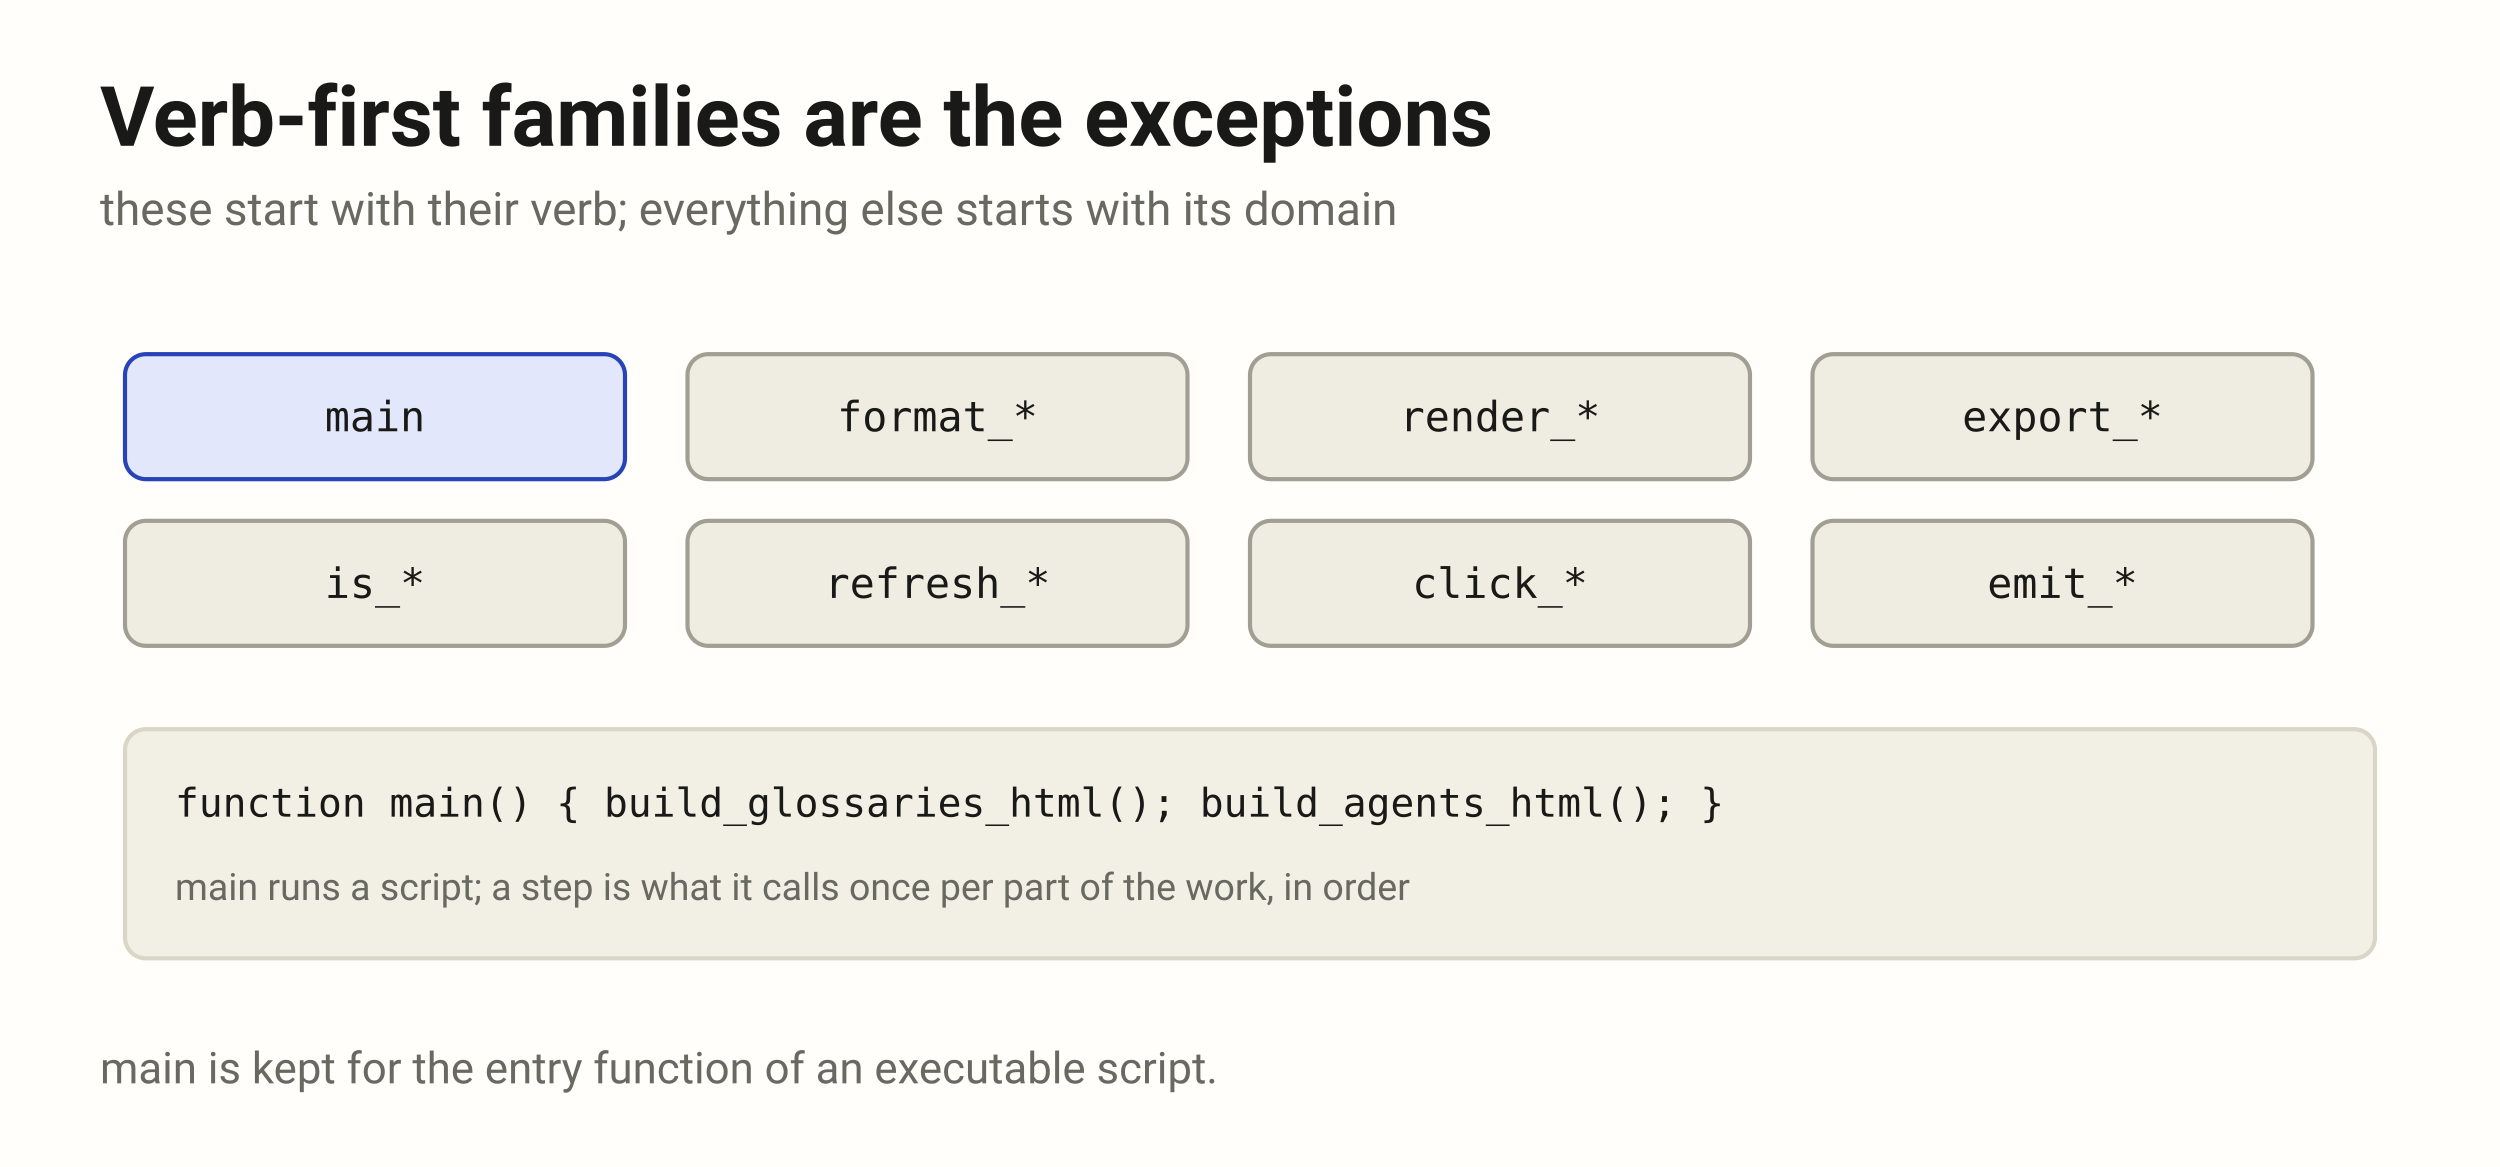
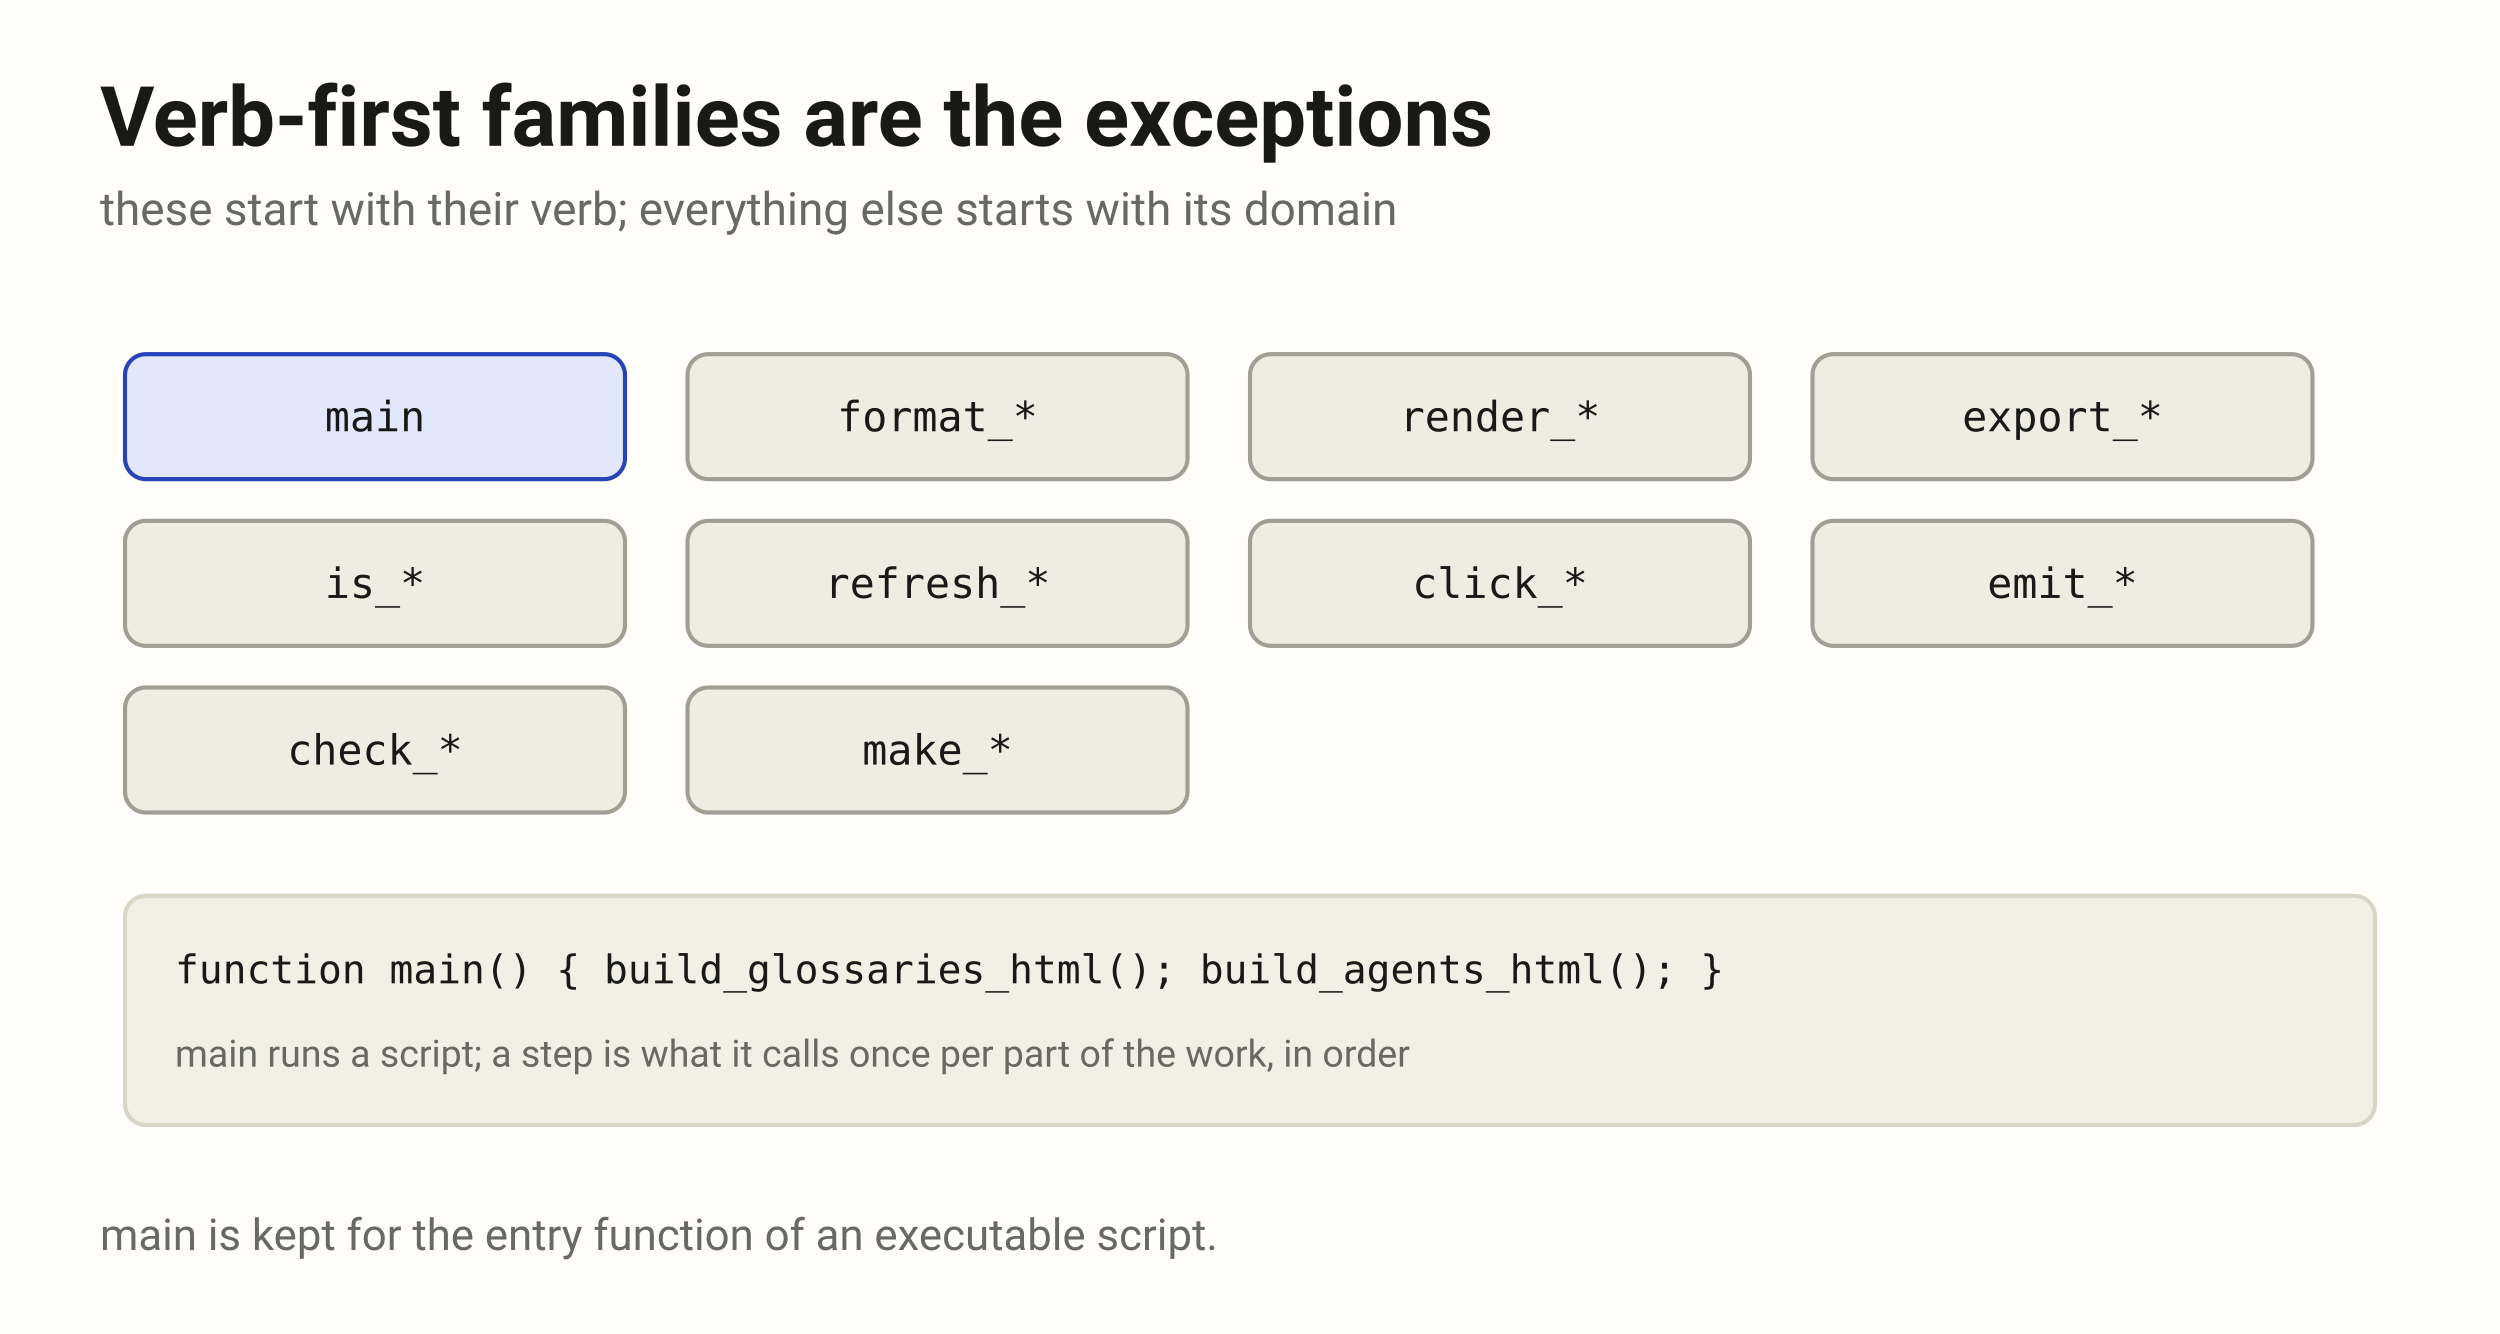
- <svg xmlns="http://www.w3.org/2000/svg" width="1200" height="560" viewBox="0 0 1200 560" font-family="system-ui, -apple-system, 'Segoe UI', Roboto, sans-serif">
-   <rect width="1200" height="560" fill="#fffefb" />
+ <svg xmlns="http://www.w3.org/2000/svg" width="1200" height="640" viewBox="0 0 1200 640" font-family="system-ui, -apple-system, 'Segoe UI', Roboto, sans-serif">
+   <rect width="1200" height="640" fill="#fffefb" />
  <defs>
    <marker id="arrow" viewBox="0 0 12 12" refX="8" refY="6" markerUnits="userSpaceOnUse" markerWidth="16" markerHeight="16" orient="auto-start-reverse">
      <path d="M2 2.5 L11 6 L2 9.5 L4 6 z" fill="#2743b8" stroke-linejoin="round" />
    </marker>
  </defs>
  <text x="48" y="70" fill="#191a17" font-size="40" font-weight="700">Verb-first families are the exceptions</text>
  <text x="48" y="108" fill="#686a61" font-size="22">these start with their verb; everything else starts with its domain</text>
  <rect x="60" y="170" width="240" height="60" rx="10" fill="#e2e7fb" stroke="#2743b8" stroke-width="2" />
  <text x="180.0" y="207.0" fill="#191a17" font-size="20" font-family="ui-monospace, 'JetBrains Mono', Menlo, monospace" text-anchor="middle">main</text>
  <rect x="330" y="170" width="240" height="60" rx="10" fill="#efece2" stroke="#a19f93" stroke-width="2" />
  <text x="450.0" y="207.0" fill="#191a17" font-size="20" font-family="ui-monospace, 'JetBrains Mono', Menlo, monospace" text-anchor="middle">format_*</text>
  <rect x="600" y="170" width="240" height="60" rx="10" fill="#efece2" stroke="#a19f93" stroke-width="2" />
  <text x="720.0" y="207.0" fill="#191a17" font-size="20" font-family="ui-monospace, 'JetBrains Mono', Menlo, monospace" text-anchor="middle">render_*</text>
  <rect x="870" y="170" width="240" height="60" rx="10" fill="#efece2" stroke="#a19f93" stroke-width="2" />
  <text x="990.0" y="207.0" fill="#191a17" font-size="20" font-family="ui-monospace, 'JetBrains Mono', Menlo, monospace" text-anchor="middle">export_*</text>
  <rect x="60" y="250" width="240" height="60" rx="10" fill="#efece2" stroke="#a19f93" stroke-width="2" />
  <text x="180.0" y="287.0" fill="#191a17" font-size="20" font-family="ui-monospace, 'JetBrains Mono', Menlo, monospace" text-anchor="middle">is_*</text>
  <rect x="330" y="250" width="240" height="60" rx="10" fill="#efece2" stroke="#a19f93" stroke-width="2" />
  <text x="450.0" y="287.0" fill="#191a17" font-size="20" font-family="ui-monospace, 'JetBrains Mono', Menlo, monospace" text-anchor="middle">refresh_*</text>
  <rect x="600" y="250" width="240" height="60" rx="10" fill="#efece2" stroke="#a19f93" stroke-width="2" />
  <text x="720.0" y="287.0" fill="#191a17" font-size="20" font-family="ui-monospace, 'JetBrains Mono', Menlo, monospace" text-anchor="middle">click_*</text>
  <rect x="870" y="250" width="240" height="60" rx="10" fill="#efece2" stroke="#a19f93" stroke-width="2" />
  <text x="990.0" y="287.0" fill="#191a17" font-size="20" font-family="ui-monospace, 'JetBrains Mono', Menlo, monospace" text-anchor="middle">emit_*</text>
-   <rect x="60" y="350" width="1080" height="110" rx="10" fill="#f2efe5" stroke="#d9d5c7" stroke-width="2" />
-   <text x="84" y="392" fill="#191a17" font-size="19" font-family="ui-monospace, 'JetBrains Mono', Menlo, monospace">function main()  { build_glossaries_html(); build_agents_html(); }</text>
-   <text x="84" y="432" fill="#686a61" font-size="18">main runs a script; a step is what it calls once per part of the work, in order</text>
-   <text x="48" y="520" fill="#686a61" font-size="21">main is kept for the entry function of an executable script.</text>
+   <rect x="60" y="330" width="240" height="60" rx="10" fill="#efece2" stroke="#a19f93" stroke-width="2" />
+   <text x="180.0" y="367.0" fill="#191a17" font-size="20" font-family="ui-monospace, 'JetBrains Mono', Menlo, monospace" text-anchor="middle">check_*</text>
+   <rect x="330" y="330" width="240" height="60" rx="10" fill="#efece2" stroke="#a19f93" stroke-width="2" />
+   <text x="450.0" y="367.0" fill="#191a17" font-size="20" font-family="ui-monospace, 'JetBrains Mono', Menlo, monospace" text-anchor="middle">make_*</text>
+   <rect x="60" y="430" width="1080" height="110" rx="10" fill="#f2efe5" stroke="#d9d5c7" stroke-width="2" />
+   <text x="84" y="472" fill="#191a17" font-size="19" font-family="ui-monospace, 'JetBrains Mono', Menlo, monospace">function main()  { build_glossaries_html(); build_agents_html(); }</text>
+   <text x="84" y="512" fill="#686a61" font-size="18">main runs a script; a step is what it calls once per part of the work, in order</text>
+   <text x="48" y="600" fill="#686a61" font-size="21">main is kept for the entry function of an executable script.</text>
</svg>
